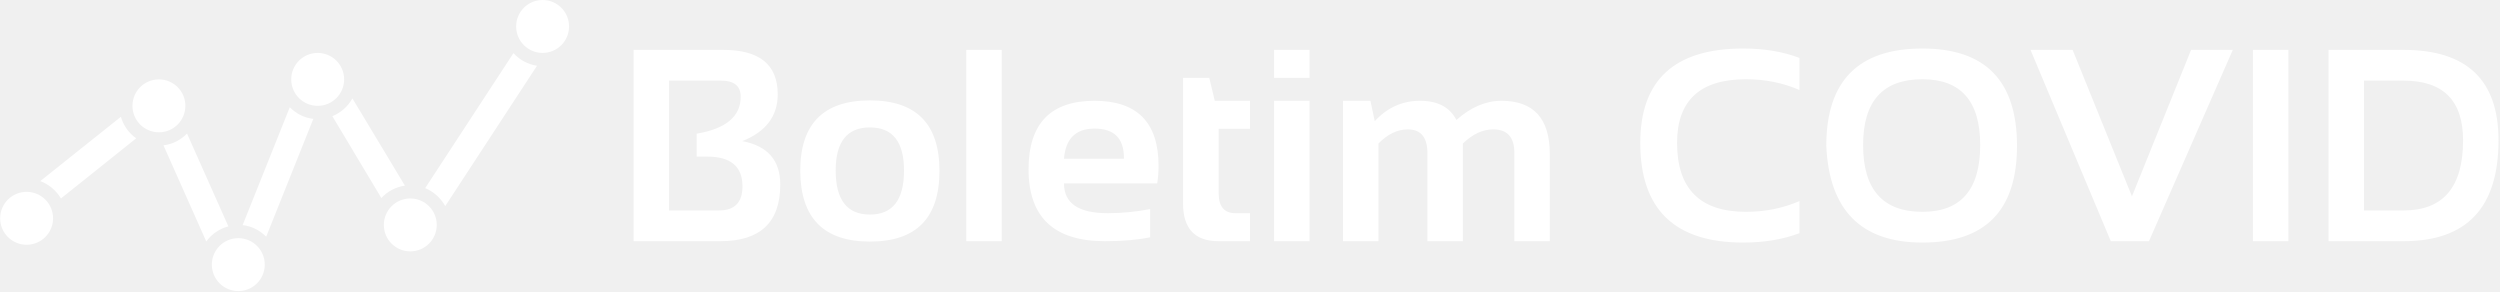
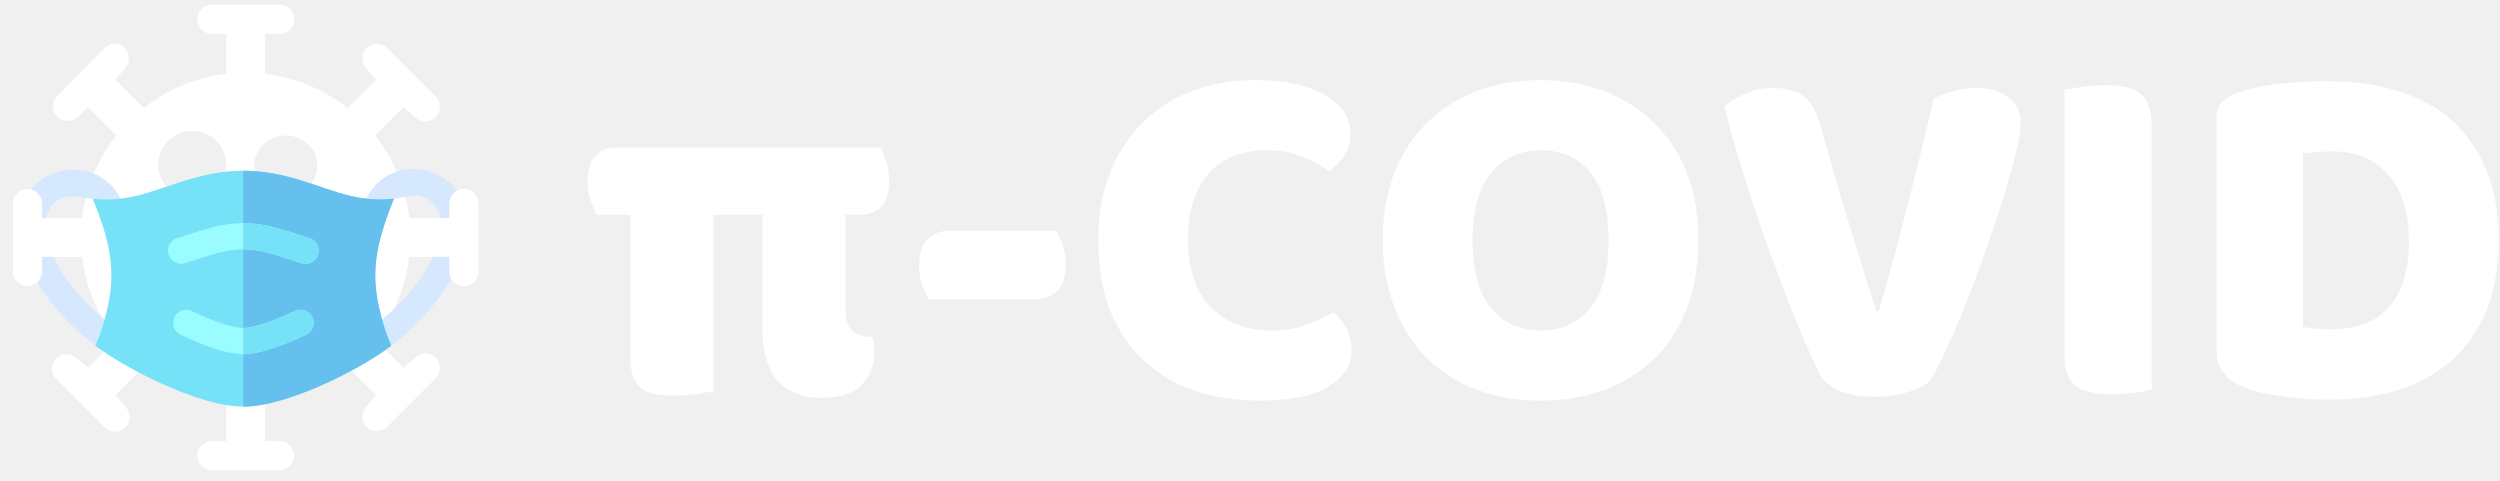
- <svg xmlns="http://www.w3.org/2000/svg" data-v-423bf9ae="" viewBox="0 0 773 90" class="iconLeft">
-   <g data-v-423bf9ae="" id="85b70168-2feb-43d8-9eae-5416eddc41f4" fill="white" transform="matrix(6.054491,0,0,6.054491,189.673,-2.134208)">
-     <path d="M5.46 12.67L1.03 12.67L1.03 2.90L5.61 2.90L5.61 2.90Q8.39 2.90 8.39 5.17L8.39 5.17L8.39 5.17Q8.39 6.84 6.58 7.56L6.58 7.56L6.58 7.56Q8.52 7.92 8.52 9.78L8.52 9.78L8.52 9.78Q8.52 12.67 5.46 12.67L5.46 12.67ZM2.84 11.10L5.39 11.10L5.39 11.10Q6.59 11.10 6.59 9.87L6.59 9.87L6.59 9.87Q6.59 8.35 4.79 8.35L4.79 8.35L4.25 8.35L4.25 7.18L4.25 7.18Q6.50 6.80 6.50 5.29L6.50 5.29L6.50 5.29Q6.50 4.47 5.49 4.47L5.49 4.47L2.84 4.47L2.84 11.10ZM11.35 9.06L11.35 9.06Q11.35 11.31 13.10 11.31L13.10 11.31L13.10 11.31Q14.84 11.31 14.84 9.06L14.84 9.06L14.84 9.06Q14.84 6.86 13.10 6.86L13.10 6.86L13.10 6.86Q11.35 6.86 11.35 9.06L11.35 9.06ZM9.54 9.08L9.54 9.08L9.54 9.08Q9.54 5.48 13.10 5.48L13.10 5.48L13.10 5.48Q16.65 5.48 16.65 9.08L16.65 9.08L16.65 9.08Q16.65 12.69 13.10 12.69L13.10 12.69L13.10 12.69Q9.56 12.69 9.54 9.08ZM18.02 2.90L19.83 2.90L19.83 12.67L18.02 12.67L18.02 2.90ZM24.57 5.50L24.57 5.50L24.57 5.50Q27.84 5.50 27.84 8.83L27.84 8.83L27.84 8.83Q27.84 9.28 27.77 9.72L27.77 9.72L23.01 9.72L23.01 9.72Q23.01 11.24 25.24 11.24L25.24 11.24L25.24 11.24Q26.33 11.24 27.41 11.03L27.41 11.03L27.41 12.47L27.41 12.47Q26.46 12.67 25.10 12.67L25.10 12.67L25.10 12.67Q21.20 12.67 21.20 9.00L21.20 9.00L21.20 9.00Q21.20 5.50 24.57 5.50ZM23.01 8.46L23.01 8.46L26.07 8.46L26.07 8.41L26.07 8.41Q26.07 6.92 24.57 6.92L24.57 6.92L24.57 6.92Q23.13 6.92 23.01 8.46ZM29.09 10.74L29.09 4.33L30.43 4.33L30.71 5.50L32.51 5.50L32.51 6.93L30.91 6.93L30.91 10.23L30.91 10.23Q30.91 11.24 31.77 11.24L31.77 11.24L32.51 11.24L32.51 12.67L30.90 12.67L30.90 12.67Q29.09 12.67 29.09 10.74L29.09 10.74ZM33.74 2.90L35.55 2.90L35.55 4.33L33.74 4.33L33.74 2.90ZM33.74 5.50L35.55 5.50L35.55 12.67L33.74 12.67L33.74 5.50ZM39.07 12.67L37.26 12.67L37.26 5.50L38.66 5.50L38.88 6.54L38.88 6.54Q39.84 5.50 41.19 5.50L41.19 5.50L41.19 5.50Q42.55 5.50 43.05 6.48L43.05 6.48L43.05 6.48Q44.15 5.50 45.35 5.50L45.35 5.50L45.35 5.50Q47.82 5.50 47.82 8.22L47.82 8.22L47.82 12.67L46.01 12.67L46.01 8.16L46.01 8.16Q46.01 6.96 44.93 6.96L44.93 6.96L44.93 6.96Q44.13 6.96 43.38 7.68L43.38 7.68L43.38 12.67L41.57 12.67L41.57 8.18L41.57 8.18Q41.57 6.96 40.57 6.96L40.57 6.96L40.57 6.96Q39.78 6.96 39.07 7.68L39.07 7.68L39.07 12.67ZM60.57 10.62L60.57 12.26L60.57 12.26Q59.31 12.74 57.70 12.74L57.70 12.74L57.70 12.74Q52.44 12.74 52.44 7.65L52.44 7.65L52.44 7.65Q52.44 2.83 57.70 2.83L57.70 2.83L57.70 2.83Q59.31 2.83 60.57 3.31L60.57 3.31L60.57 4.95L60.57 4.95Q59.31 4.40 57.84 4.40L57.84 4.40L57.84 4.40Q54.32 4.40 54.32 7.65L54.32 7.65L54.32 7.65Q54.32 11.17 57.84 11.17L57.84 11.17L57.84 11.17Q59.31 11.17 60.57 10.62L60.57 10.62ZM63.82 7.76L63.82 7.76Q63.82 11.17 66.85 11.17L66.85 11.17L66.85 11.17Q69.80 11.17 69.80 7.76L69.80 7.76L69.80 7.76Q69.80 4.40 66.85 4.40L66.85 4.40L66.85 4.40Q63.82 4.40 63.82 7.76L63.82 7.76ZM61.94 7.80L61.94 7.80L61.94 7.80Q61.94 2.83 66.85 2.83L66.85 2.83L66.85 2.83Q71.68 2.83 71.68 7.80L71.68 7.80L71.68 7.80Q71.68 12.74 66.85 12.74L66.85 12.74L66.85 12.74Q62.16 12.74 61.94 7.80ZM80.57 2.90L82.70 2.90L78.42 12.67L76.47 12.67L72.37 2.90L74.52 2.90L77.55 10.38L80.57 2.90ZM83.73 2.90L85.54 2.90L85.54 12.67L83.73 12.67L83.73 2.90ZM89.40 11.10L91.42 11.10L91.42 11.10Q94.46 11.10 94.46 7.52L94.46 7.52L94.46 7.52Q94.46 4.47 91.42 4.47L91.42 4.47L89.40 4.47L89.40 11.10ZM91.42 12.67L87.59 12.67L87.59 2.90L91.42 2.90L91.42 2.90Q96.27 2.90 96.27 7.52L96.27 7.52L96.27 7.52Q96.27 12.67 91.42 12.67L91.42 12.67Z" />
+ <svg xmlns="http://www.w3.org/2000/svg" data-v-423bf9ae="" viewBox="0 0 468 90" class="iconLeft" version="1.1" id="svg653">
+   <defs id="defs657">
+     <mask maskUnits="userSpaceOnUse" id="mask456">
+       <rect style="fill:#ffffff" id="rect458" width="14.229" height="21.571" x="51.099" y="20.345" />
+     </mask>
+     <mask maskUnits="userSpaceOnUse" id="mask460">
+       <rect style="fill:#ffffff;stroke-width:0.8" id="rect462" width="11.383" height="17.257" x="40.879" y="16.276" />
+     </mask>
+     <mask maskUnits="userSpaceOnUse" id="mask472">
+       <rect style="fill:#ffffff;stroke-width:0.8" id="rect474" width="16.282" height="15.744" x="-9.201" y="15.805" />
+     </mask>
+     <mask maskUnits="userSpaceOnUse" id="mask456-3">
+       <rect style="fill:#ffffff" id="rect458-5" width="14.229" height="21.571" x="51.099" y="20.345" />
+     </mask>
+     <mask maskUnits="userSpaceOnUse" id="mask460-6">
+       <rect style="fill:#ffffff;stroke-width:0.8" id="rect462-2" width="11.383" height="17.257" x="40.879" y="16.276" />
+     </mask>
+     <mask maskUnits="userSpaceOnUse" id="mask472-9">
+       <rect style="fill:#ffffff;stroke-width:0.8" id="rect474-1" width="16.282" height="15.744" x="-9.201" y="15.805" />
+     </mask>
+   </defs>
+   <g data-v-423bf9ae="" id="4a9ec49c-f2b8-4d88-8bc7-5641a84de765" fill="white" transform="matrix(6.666667,0,0,6.666667,107.2,-24.66667)" style="fill:#ffffff">
+     <path d="M1.62 9.73L0.67 9.73L0.67 9.73Q0.59 9.58 0.50 9.33L0.50 9.33L0.50 9.33Q0.42 9.09 0.42 8.81L0.42 8.81L0.42 8.81Q0.42 8.29 0.65 8.06L0.65 8.06L0.65 8.06Q0.88 7.84 1.25 7.84L1.25 7.84L8.64 7.84L8.64 7.84Q8.72 7.99 8.81 8.24L8.81 8.24L8.81 8.24Q8.89 8.48 8.89 8.76L8.89 8.76L8.89 8.76Q8.89 9.28 8.66 9.51L8.66 9.51L8.66 9.51Q8.43 9.73 8.06 9.73L8.06 9.73L7.66 9.73L7.66 12.36L7.66 12.36Q7.66 12.78 7.84 12.97L7.84 12.97L7.84 12.97Q8.02 13.16 8.41 13.16L8.41 13.16L8.41 13.16Q8.47 13.38 8.47 13.64L8.47 13.64L8.47 13.64Q8.47 14.13 8.12 14.50L8.12 14.50L8.12 14.50Q7.77 14.87 7.01 14.87L7.01 14.87L7.01 14.87Q5.33 14.87 5.33 12.94L5.33 12.94L5.33 9.73L3.95 9.73L3.95 14.69L3.95 14.69Q3.81 14.71 3.49 14.76L3.49 14.76L3.49 14.76Q3.16 14.81 2.87 14.81L2.87 14.81L2.87 14.81Q2.56 14.81 2.33 14.77L2.33 14.77L2.33 14.77Q2.10 14.73 1.94 14.61L1.94 14.61L1.94 14.61Q1.78 14.49 1.70 14.27L1.70 14.27L1.70 14.27Q1.62 14.06 1.62 13.72L1.62 13.72L1.62 9.73ZM12.99 12.10L10.00 12.10L10.00 12.10Q9.90 11.94 9.81 11.69L9.81 11.69L9.81 11.69Q9.73 11.44 9.73 11.16L9.73 11.16L9.73 11.16Q9.73 10.64 9.97 10.41L9.97 10.41L9.97 10.41Q10.21 10.18 10.58 10.18L10.58 10.18L13.58 10.18L13.58 10.18Q13.66 10.33 13.76 10.58L13.76 10.58L13.76 10.58Q13.85 10.84 13.85 11.12L13.85 11.12L13.85 11.12Q13.85 11.63 13.61 11.87L13.61 11.87L13.61 11.87Q13.37 12.10 12.99 12.10L12.99 12.10ZM19.50 7.92L19.50 7.92L19.50 7.92Q18.42 7.92 17.85 8.58L17.85 8.58L17.85 8.58Q17.28 9.24 17.28 10.44L17.28 10.44L17.28 10.44Q17.28 11.66 17.91 12.32L17.91 12.32L17.91 12.32Q18.55 12.98 19.63 12.98L19.63 12.98L19.63 12.98Q20.20 12.98 20.60 12.82L20.60 12.82L20.60 12.82Q21 12.67 21.36 12.47L21.36 12.47L21.36 12.47Q21.60 12.67 21.74 12.94L21.74 12.94L21.74 12.94Q21.87 13.22 21.87 13.58L21.87 13.58L21.87 13.58Q21.87 14.15 21.23 14.55L21.23 14.55L21.23 14.55Q20.59 14.95 19.29 14.95L19.29 14.95L19.29 14.95Q18.35 14.95 17.53 14.69L17.53 14.69L17.53 14.69Q16.70 14.42 16.09 13.87L16.09 13.87L16.09 13.87Q15.47 13.31 15.11 12.47L15.11 12.47L15.11 12.47Q14.76 11.62 14.76 10.44L14.76 10.44L14.76 10.44Q14.76 9.35 15.10 8.52L15.10 8.52L15.10 8.52Q15.44 7.69 16.04 7.11L16.04 7.11L16.04 7.11Q16.63 6.54 17.43 6.24L17.43 6.24L17.43 6.24Q18.23 5.95 19.14 5.95L19.14 5.95L19.14 5.95Q20.43 5.95 21.13 6.37L21.13 6.37L21.13 6.37Q21.84 6.79 21.84 7.45L21.84 7.45L21.84 7.45Q21.84 7.81 21.66 8.08L21.66 8.08L21.66 8.08Q21.48 8.34 21.24 8.50L21.24 8.50L21.24 8.50Q20.87 8.26 20.46 8.09L20.46 8.09L20.46 8.09Q20.05 7.92 19.50 7.92ZM22.75 10.44L22.75 10.44L22.75 10.44Q22.75 9.35 23.09 8.51L23.09 8.51L23.09 8.51Q23.44 7.67 24.03 7.11L24.03 7.11L24.03 7.11Q24.63 6.54 25.43 6.24L25.43 6.24L25.43 6.24Q26.24 5.95 27.17 5.95L27.17 5.95L27.17 5.95Q28.11 5.95 28.92 6.24L28.92 6.24L28.92 6.24Q29.72 6.54 30.32 7.11L30.32 7.11L30.32 7.11Q30.93 7.67 31.27 8.51L31.27 8.51L31.27 8.51Q31.61 9.35 31.61 10.44L31.61 10.44L31.61 10.44Q31.61 11.54 31.28 12.38L31.28 12.38L31.28 12.38Q30.94 13.23 30.35 13.80L30.35 13.80L30.35 13.80Q29.75 14.36 28.94 14.66L28.94 14.66L28.94 14.66Q28.13 14.95 27.17 14.95L27.17 14.95L27.17 14.95Q26.22 14.95 25.41 14.65L25.41 14.65L25.41 14.65Q24.60 14.35 24.01 13.78L24.01 13.78L24.01 13.78Q23.42 13.20 23.09 12.36L23.09 12.36L23.09 12.36Q22.75 11.52 22.75 10.44ZM25.27 10.44L25.27 10.44L25.27 10.44Q25.27 11.72 25.79 12.35L25.79 12.35L25.79 12.35Q26.31 12.98 27.17 12.98L27.17 12.98L27.17 12.98Q28.06 12.98 28.57 12.35L28.57 12.35L28.57 12.35Q29.09 11.72 29.09 10.44L29.09 10.44L29.09 10.44Q29.09 9.18 28.58 8.55L28.58 8.55L28.58 8.55Q28.07 7.92 27.19 7.92L27.19 7.92L27.19 7.92Q26.32 7.92 25.80 8.55L25.80 8.55L25.80 8.55Q25.27 9.17 25.27 10.44ZM38.09 14.42L38.09 14.42L38.09 14.42Q37.90 14.59 37.49 14.71L37.49 14.71L37.49 14.71Q37.07 14.84 36.58 14.84L36.58 14.84L36.58 14.84Q35.99 14.84 35.57 14.67L35.57 14.67L35.57 14.67Q35.15 14.49 35.00 14.18L35.00 14.18L35.00 14.18Q34.85 13.86 34.62 13.35L34.62 13.35L34.62 13.35Q34.40 12.84 34.15 12.21L34.15 12.21L34.15 12.21Q33.91 11.58 33.65 10.87L33.65 10.87L33.65 10.87Q33.39 10.16 33.15 9.44L33.15 9.44L33.15 9.44Q32.91 8.71 32.70 8.01L32.70 8.01L32.70 8.01Q32.49 7.31 32.34 6.69L32.34 6.69L32.34 6.69Q32.54 6.50 32.91 6.34L32.91 6.34L32.91 6.34Q33.28 6.17 33.70 6.17L33.70 6.17L33.70 6.17Q34.22 6.17 34.55 6.39L34.55 6.39L34.55 6.39Q34.87 6.61 35.03 7.20L35.03 7.20L35.03 7.20Q35.41 8.57 35.79 9.82L35.79 9.82L35.79 9.82Q36.18 11.07 36.60 12.43L36.60 12.43L36.68 12.43L36.68 12.43Q37.06 11.12 37.46 9.56L37.46 9.56L37.46 9.56Q37.86 8.01 38.22 6.47L38.22 6.47L38.22 6.47Q38.47 6.34 38.76 6.26L38.76 6.26L38.76 6.26Q39.05 6.17 39.41 6.17L39.41 6.17L39.41 6.17Q39.93 6.17 40.29 6.41L40.29 6.41L40.29 6.41Q40.66 6.64 40.66 7.17L40.66 7.17L40.66 7.17Q40.66 7.48 40.51 8.06L40.51 8.06L40.51 8.06Q40.36 8.65 40.13 9.39L40.13 9.39L40.13 9.39Q39.90 10.12 39.61 10.92L39.61 10.92L39.61 10.92Q39.33 11.72 39.04 12.43L39.04 12.43L39.04 12.43Q38.75 13.13 38.50 13.67L38.50 13.67L38.50 13.67Q38.25 14.21 38.09 14.42ZM44.34 7.25L44.34 14.64L44.34 14.64Q44.18 14.69 43.86 14.73L43.86 14.73L43.86 14.73Q43.53 14.77 43.20 14.77L43.20 14.77L43.20 14.77Q42.88 14.77 42.64 14.72L42.64 14.72L42.64 14.72Q42.39 14.67 42.22 14.55L42.22 14.55L42.22 14.55Q42.06 14.42 41.97 14.20L41.97 14.20L41.97 14.20Q41.89 13.97 41.89 13.61L41.89 13.61L41.89 6.22L41.89 6.22Q42.04 6.19 42.38 6.14L42.38 6.14L42.38 6.14Q42.71 6.09 43.02 6.09L43.02 6.09L43.02 6.09Q43.34 6.09 43.59 6.14L43.59 6.14L43.59 6.14Q43.83 6.19 44.00 6.31L44.00 6.31L44.00 6.31Q44.17 6.44 44.25 6.66L44.25 6.66L44.25 6.66Q44.34 6.89 44.34 7.25L44.34 7.25ZM48.59 8.01L48.59 12.88L48.59 12.88Q48.75 12.91 48.97 12.93L48.97 12.93L48.97 12.93Q49.20 12.95 49.39 12.95L49.39 12.95L49.39 12.95Q49.87 12.95 50.27 12.81L50.27 12.81L50.27 12.81Q50.67 12.67 50.95 12.38L50.95 12.38L50.95 12.38Q51.24 12.08 51.40 11.61L51.40 11.61L51.40 11.61Q51.56 11.14 51.56 10.49L51.56 10.49L51.56 10.49Q51.56 9.23 50.97 8.59L50.97 8.59L50.97 8.59Q50.39 7.95 49.41 7.95L49.41 7.95L49.41 7.95Q49.21 7.95 49.01 7.97L49.01 7.97L49.01 7.97Q48.80 7.98 48.59 8.01L48.59 8.01ZM49.38 14.92L49.38 14.92L49.38 14.92Q49.14 14.92 48.83 14.91L48.83 14.91L48.83 14.91Q48.52 14.90 48.20 14.85L48.20 14.85L48.20 14.85Q47.87 14.81 47.54 14.75L47.54 14.75L47.54 14.75Q47.21 14.69 46.93 14.57L46.93 14.57L46.93 14.57Q46.16 14.28 46.16 13.55L46.16 13.55L46.16 7.01L46.16 7.01Q46.16 6.72 46.32 6.56L46.32 6.56L46.32 6.56Q46.48 6.40 46.76 6.30L46.76 6.30L46.76 6.30Q47.36 6.10 48.03 6.04L48.03 6.04L48.03 6.04Q48.71 5.98 49.24 5.98L49.24 5.98L49.24 5.98Q50.33 5.98 51.22 6.24L51.22 6.24L51.22 6.24Q52.11 6.51 52.75 7.06L52.75 7.06L52.75 7.06Q53.38 7.62 53.73 8.46L53.73 8.46L53.73 8.46Q54.08 9.30 54.08 10.44L54.08 10.44L54.08 10.44Q54.08 11.56 53.75 12.40L53.75 12.40L53.75 12.40Q53.41 13.23 52.79 13.80L52.79 13.80L52.79 13.80Q52.16 14.36 51.30 14.64L51.30 14.64L51.30 14.64Q50.43 14.92 49.38 14.92Z" id="path647" style="fill:#ffffff" />
  </g>
-   <g data-v-423bf9ae="" id="c184eeb2-65b6-4013-a4d4-55042e39058e" transform="matrix(2.045455,0,0,2.045455,-16.31818,-34.77273)" stroke="none" fill="white">
-     <path style="marker:none" d="M90 17a4 4 0 1 0 0 8 4 4 0 0 0 0-8zm-34 8a4 4 0 1 0 0 8 4 4 0 0 0 0-8zm29.594.031L72.25 45.438a6.16 6.16 0 0 1 3.031 2.718l13.875-21.218c-1.403-.201-2.642-.903-3.562-1.907zM32 29a4 4 0 1 0 0 8 4 4 0 0 0 0-8zm29.25 2.875a6.132 6.132 0 0 1-3.031 2.688l7.406 12.374a5.976 5.976 0 0 1 3.563-1.874L61.25 31.874zm-9.469 1.344L44.656 51.03c1.391.151 2.617.805 3.563 1.75l7.125-17.812c-1.391-.151-2.617-.805-3.563-1.75zM26.25 34.656l-12.188 9.719A6.111 6.111 0 0 1 17.189 47l11.375-9.094a6.044 6.044 0 0 1-2.313-3.25zm10 2.532c-.941.955-2.169 1.622-3.563 1.78l6.47 14.532a6.028 6.028 0 0 1 3.343-2.281l-6.25-14.032zM12 46a4 4 0 1 0 0 8 4 4 0 0 0 0-8zm58 1a4 4 0 1 0 0 8 4 4 0 0 0 0-8zm-26 6a4 4 0 1 0 0 8 4 4 0 0 0 0-8z" color="#000" overflow="visible" />
+   <g id="layer6" style="display:none" />
+   <g id="layer7" style="display:inline">
+     <g transform="matrix(1.452113,0,0,1.452113,2.428028,0.8891916)" id="g1042">
+       <g style="display:inline" id="g390-2">
+         <g style="fill:#ffffff" fill="white" stroke="none" transform="scale(1.25)" id="g388-7" data-v-423bf9ae="">
+           <path transform="scale(0.8)" d="m 25.625,0 a 1.875,1.875 0 0 0 0,3.75 H 27.5 V 8.91 A 21.128,21.128 0 0 0 16.857,13.322 l -3.65,-3.652 1.244,-1.469 A 1.876,1.876 0 0 0 11.799,5.549 L 5.693,11.799 A 1.875,1.875 0 0 0 8.344,14.451 l 1.328,-1.244 3.648,3.65 A 21.125,21.125 0 0 0 8.91,27.5 H 3.75 v -1.875 a 1.875,1.875 0 0 0 -3.75,0 v 8.75 a 1.875,1.875 0 0 0 3.75,0 V 32.5 H 8.91 A 21.125,21.125 0 0 0 13.322,43.143 L 9.672,46.793 8.201,45.549 a 1.876,1.876 0 0 0 -2.652,2.652 l 6.25,6.25 a 1.876,1.876 0 1 0 2.652,-2.652 l -1.244,-1.469 3.65,-3.652 A 21.128,21.128 0 0 0 27.5,51.09 V 56.25 h -1.875 a 1.875,1.875 0 0 0 0,3.75 h 8.75 a 1.875,1.875 0 0 0 0,-3.75 H 32.5 v -5.16 a 21.128,21.128 0 0 0 10.643,-4.412 l 3.65,3.652 -1.244,1.469 a 1.876,1.876 0 0 0 2.652,2.652 l 6.25,-6.25 a 1.876,1.876 0 1 0 -2.652,-2.652 l -1.471,1.244 -3.648,-3.65 A 21.125,21.125 0 0 0 51.09,32.5 H 56.25 v 1.875 a 1.875,1.875 0 0 0 3.75,0 v -8.75 A 1.875,1.875 0 0 0 58.125,23.75 1.875,1.875 0 0 0 56.25,25.625 V 27.5 h -5.16 a 21.125,21.125 0 0 0 -4.412,-10.643 l 3.65,-3.65 1.471,1.244 a 1.876,1.876 0 1 0 2.652,-2.652 l -6.25,-6.25 a 1.876,1.876 0 0 0 -2.652,2.652 l 1.244,1.469 -3.65,3.652 A 21.128,21.128 0 0 0 32.5,8.91 V 3.75 h 1.875 a 1.875,1.875 0 0 0 0,-3.75 z M 23.1,16.25 A 4.375,4.375 0 0 1 27.5,20.625 4.375,4.375 0 0 1 23.125,25 4.375,4.375 0 0 1 23.1,16.25 Z m 12.029,0.604 a 4.061,3.877 0 0 1 0.039,0 4.061,3.877 0 0 1 4.061,3.877 4.061,3.877 0 0 1 -4.061,3.877 4.061,3.877 0 0 1 -4.062,-3.877 4.061,3.877 0 0 1 4.023,-3.877 z M 37.49,36.25 A 2.5,2.5 0 0 1 40,38.75 a 2.5,2.5 0 0 1 -2.5,2.5 2.5,2.5 0 0 1 -0.01,-5 z" style="fill:#ffffff;stroke-width:1.25" id="path386-0" />
+         </g>
+       </g>
+       <g id="layer5-9" style="display:inline">
+         <g id="g367-3" transform="matrix(0.1126401,0,0,0.1126401,0.856924,7.657815)">
+           <path id="path349-6" fill="#d5e8fe" d="m 451,120.006 c -22.032,-0.199 -43.337,11.385 -54.464,33.946 l 16.09,15.038 15.719,-14.963 c 11.969,-1.318 17.557,-3.896 23.655,-3.895 14.668,0.003 30,12.003 30,31.469 0,48.008 -43.081,90.474 -67.278,110.572 l -9.97,14.357 20.508,15.727 C 450.008,303.293 512,249.064 512,181.601 512,144.97 483.438,120.299 451,120.006 Z" />
+           <path id="path351-0" fill="#d5e8fe" d="m 30,181.601 c 0,-18.963 14.809,-30.459 30,-30.509 6.103,-0.02 11.645,1.611 23.659,2.935 l 15.636,14.964 16.171,-15.037 C 104.38,131.491 83.102,120.815 61,120.996 28.988,121.259 0,144.541 0,181.6 0,249.062 61.99,303.29 86.739,322.256 l 20.51,-15.725 -9.97,-14.359 C 73.081,272.075 30,229.609 30,181.601 Z" />
+           <path id="path353-6" fill="#76e2f8" d="m 407,241.996 c 0,-36.504 14.645,-70.23 21.345,-87.969 -11.569,1.276 -22.031,1.057 -31.809,-0.075 -21.196,-2.271 -42.362,-10.459 -59.863,-16.208 -23.584,-7.734 -48.988,-15.747 -80.673,-15.747 -31.685,0 -57.089,8.013 -80.673,15.747 -17.914,5.888 -38.527,13.897 -59.861,16.21 -9.778,1.13 -20.237,1.351 -31.807,0.073 9.63,24.223 21.341,53.624 21.341,87.969 0,18.358 -4.003,36.83 -7.722,50.176 -4.389,15.745 -7.315,21.899 -10.54,30.084 33.03,25.309 118.25,69.739 169.261,69.739 49.125,0 133.043,-41.981 169.259,-69.739 -3.063,-7.776 -6.096,-14.145 -10.538,-30.084 C 411.003,278.824 407,260.354 407,241.996 Z" />
+           <path id="path355-2" fill="#66c0ee" d="M 414.722,292.173 C 411.003,278.825 407,260.355 407,241.997 c 0,-36.504 14.645,-70.23 21.345,-87.969 -11.569,1.276 -22.031,1.057 -31.809,-0.075 C 375.34,151.682 354.174,143.494 336.673,137.745 313.089,130.011 287.685,121.998 256,121.998 v 270 c 49.125,0 133.043,-41.981 169.259,-69.739 -3.063,-7.779 -6.095,-14.147 -10.537,-30.086 z" />
+           <g id="g365-6">
+             <path id="path357-1" fill="#9bfcff" d="m 331.854,199.237 -13.945,-4.497 c -20.83,-6.841 -39.833,-12.744 -61.908,-12.744 -22.075,0 -41.078,5.903 -61.967,12.759 l -13.667,4.395 c -7.91,2.476 -12.319,10.884 -9.844,18.794 2.446,7.896 10.898,12.334 18.779,9.844 l 14.15,-4.541 c 19.893,-6.533 35.263,-11.25 52.548,-11.25 17.285,0 32.655,4.717 53.705,11.616 11.483,3.503 13.599,4.937 17.666,4.937 6.387,0 12.305,-4.102 14.312,-10.518 2.475,-7.896 -1.919,-16.319 -9.829,-18.795 z" />
+             <path id="path359-8" fill="#76e2f8" d="m 327.371,228.549 c 6.387,0 12.305,-4.102 14.312,-10.518 2.476,-7.896 -1.919,-16.318 -9.829,-18.794 l -13.945,-4.497 c -20.83,-6.841 -39.833,-12.744 -61.908,-12.744 v 30 c 17.285,0 32.655,4.717 53.705,11.616 11.482,3.503 13.598,4.937 17.665,4.937 z" />
+             <path id="path361-7" fill="#9bfcff" d="m 335.076,289.618 c -3.574,-7.5 -12.51,-10.635 -19.995,-7.104 -25.605,12.202 -48.314,19.482 -59.081,19.482 -11.045,0 -33.139,-7.046 -58.891,-19.351 -7.456,-3.574 -16.421,-0.41 -19.995,7.075 -3.574,7.471 -0.41,16.421 7.075,19.995 30.938,14.78 55.771,22.28 71.811,22.28 19.805,0 50.526,-12.173 71.972,-22.397 7.485,-3.559 10.664,-12.509 7.104,-19.98 z" />
+             <path id="path363-9" fill="#76e2f8" d="m 335.076,289.618 c -3.574,-7.5 -12.51,-10.635 -19.995,-7.104 -25.605,12.202 -48.314,19.482 -59.081,19.482 v 30 c 19.805,0 50.526,-12.173 71.972,-22.397 7.485,-3.56 10.664,-12.51 7.104,-19.981 z" />
+           </g>
+         </g>
+       </g>
+       <g id="layer1-2" style="display:inline">
+         <g data-v-423bf9ae="" id="829397a9-3987-497d-b614-f17717389d33-0" transform="scale(1.25)" stroke="none" fill="white" style="fill:#ffffff" mask="url(#mask460-6)">
+           <path d="M 46.5,19 C 45.672,19 45,19.672 45,20.5 V 22 h -4.128 c -0.365,-3.11 -1.587,-6.058 -3.53,-8.514 l 2.921,-2.921 1.176,0.996 c 1.415,1.415 3.537,-0.707 2.122,-2.122 l -5,-5 C 37.146,3.025 35.024,5.147 36.439,6.561 l 0.996,1.175 -2.921,2.922 C 32.058,8.715 29.11,7.493 26,7.128 V 3 h 1.5 c 2,0 2,-3 0,-3 h -7 c -2,0 -2,3 0,3 H 22 v 4.128 c -3.11,0.365 -6.058,1.587 -8.514,3.53 L 10.565,7.736 11.561,6.561 C 12.975,5.146 10.853,3.024 9.439,4.439 l -4.884,5 c -1.366,1.413 0.706,3.487 2.12,2.122 l 1.062,-0.996 2.92,2.921 C 8.715,15.942 7.493,18.89 7.128,22 H 3 v -1.5 c 0,-2 -3,-2 -3,0 v 7 c 0,2 3,2 3,0 V 26 h 4.128 c 0.365,3.11 1.587,6.058 3.53,8.514 L 7.737,37.435 6.561,36.439 C 5.146,35.025 3.024,37.147 4.439,38.561 l 5,5 c 1.415,1.415 3.537,-0.707 2.122,-2.122 l -0.996,-1.175 2.921,-2.922 c 2.456,1.943 5.404,3.165 8.514,3.53 V 45 h -1.5 c -2,0 -2,3 0,3 h 7 c 2,0 2,-3 0,-3 H 26 v -4.128 c 3.11,-0.365 6.058,-1.587 8.514,-3.53 l 2.921,2.922 -0.996,1.175 c -1.414,1.415 0.708,3.537 2.122,2.122 l 5,-5 c 1.415,-1.415 -0.707,-3.537 -2.122,-2.122 l -1.176,0.996 -2.92,-2.921 C 39.285,32.058 40.507,29.11 40.872,26 H 45 v 1.5 c 0,2 3,2 3,0 v -7 C 48,19.672 47.328,19 46.5,19 Z m -28,1 C 15.382,20 13.82,16.23 16.025,14.025 18.23,11.82 22,13.382 22,16.5 22,18.433 20.433,20 18.5,20 Z M 30,33 C 28.218,33 27.326,30.846 28.586,29.586 29.846,28.326 32,29.218 32,31 c 0,1.105 -0.895,2 -2,2 z" id="path280-2" style="fill:#ffffff" />
+         </g>
+         <rect style="fill:#ffffff" id="rect452-3" width="25.803" height="25.154" x="-16.951" y="14.283" mask="url(#mask456-3)" />
+       </g>
+       <g id="g468-7" style="display:inline">
+         <g data-v-423bf9ae="" id="g466-5" transform="scale(1.25)" stroke="none" fill="white" style="fill:#ffffff" mask="url(#mask472-9)">
+           <path d="M 46.5,19 A 1.5,1.5 0 0 0 45,20.5 V 22 h -4.128 a 16.9,16.9 0 0 0 -3.53,-8.514 l 2.921,-2.921 1.176,0.996 a 1.5,1.5 0 1 0 2.122,-2.122 l -5,-5 a 1.5,1.5 0 0 0 -2.122,2.122 l 0.996,1.175 -2.921,2.922 A 16.902,16.902 0 0 0 26,7.128 V 3 h 1.5 a 1.5,1.5 0 0 0 0,-3 h -7 a 1.5,1.5 0 0 0 0,3 H 22 v 4.128 a 16.902,16.902 0 0 0 -8.514,3.53 L 10.565,7.736 11.561,6.561 A 1.5,1.5 0 0 0 9.439,4.439 l -4.884,5 a 1.5,1.5 0 0 0 2.12,2.122 l 1.062,-0.996 2.92,2.921 A 16.9,16.9 0 0 0 7.128,22 H 3 v -1.5 a 1.5,1.5 0 0 0 -3,0 v 7 a 1.5,1.5 0 0 0 3,0 V 26 h 4.128 a 16.9,16.9 0 0 0 3.53,8.514 L 7.737,37.435 6.561,36.439 a 1.5,1.5 0 0 0 -2.122,2.122 l 5,5 a 1.5,1.5 0 1 0 2.122,-2.122 l -0.996,-1.175 2.921,-2.922 A 16.902,16.902 0 0 0 22,40.872 V 45 h -1.5 a 1.5,1.5 0 0 0 0,3 h 7 a 1.5,1.5 0 0 0 0,-3 H 26 v -4.128 a 16.902,16.902 0 0 0 8.514,-3.53 l 2.921,2.922 -0.996,1.175 a 1.5,1.5 0 0 0 2.122,2.122 l 5,-5 a 1.5,1.5 0 1 0 -2.122,-2.122 l -1.176,0.996 -2.92,-2.921 A 16.9,16.9 0 0 0 40.872,26 H 45 v 1.5 a 1.5,1.5 0 0 0 3,0 v -7 A 1.5,1.5 0 0 0 46.5,19 Z m -28,1 A 3.5,3.5 0 1 1 22,16.5 3.5,3.5 0 0 1 18.5,20 Z M 30,33 a 2,2 0 1 1 2,-2 2,2 0 0 1 -2,2 z" id="path464-9" style="fill:#ffffff" />
+         </g>
+       </g>
+     </g>
  </g>
</svg>
